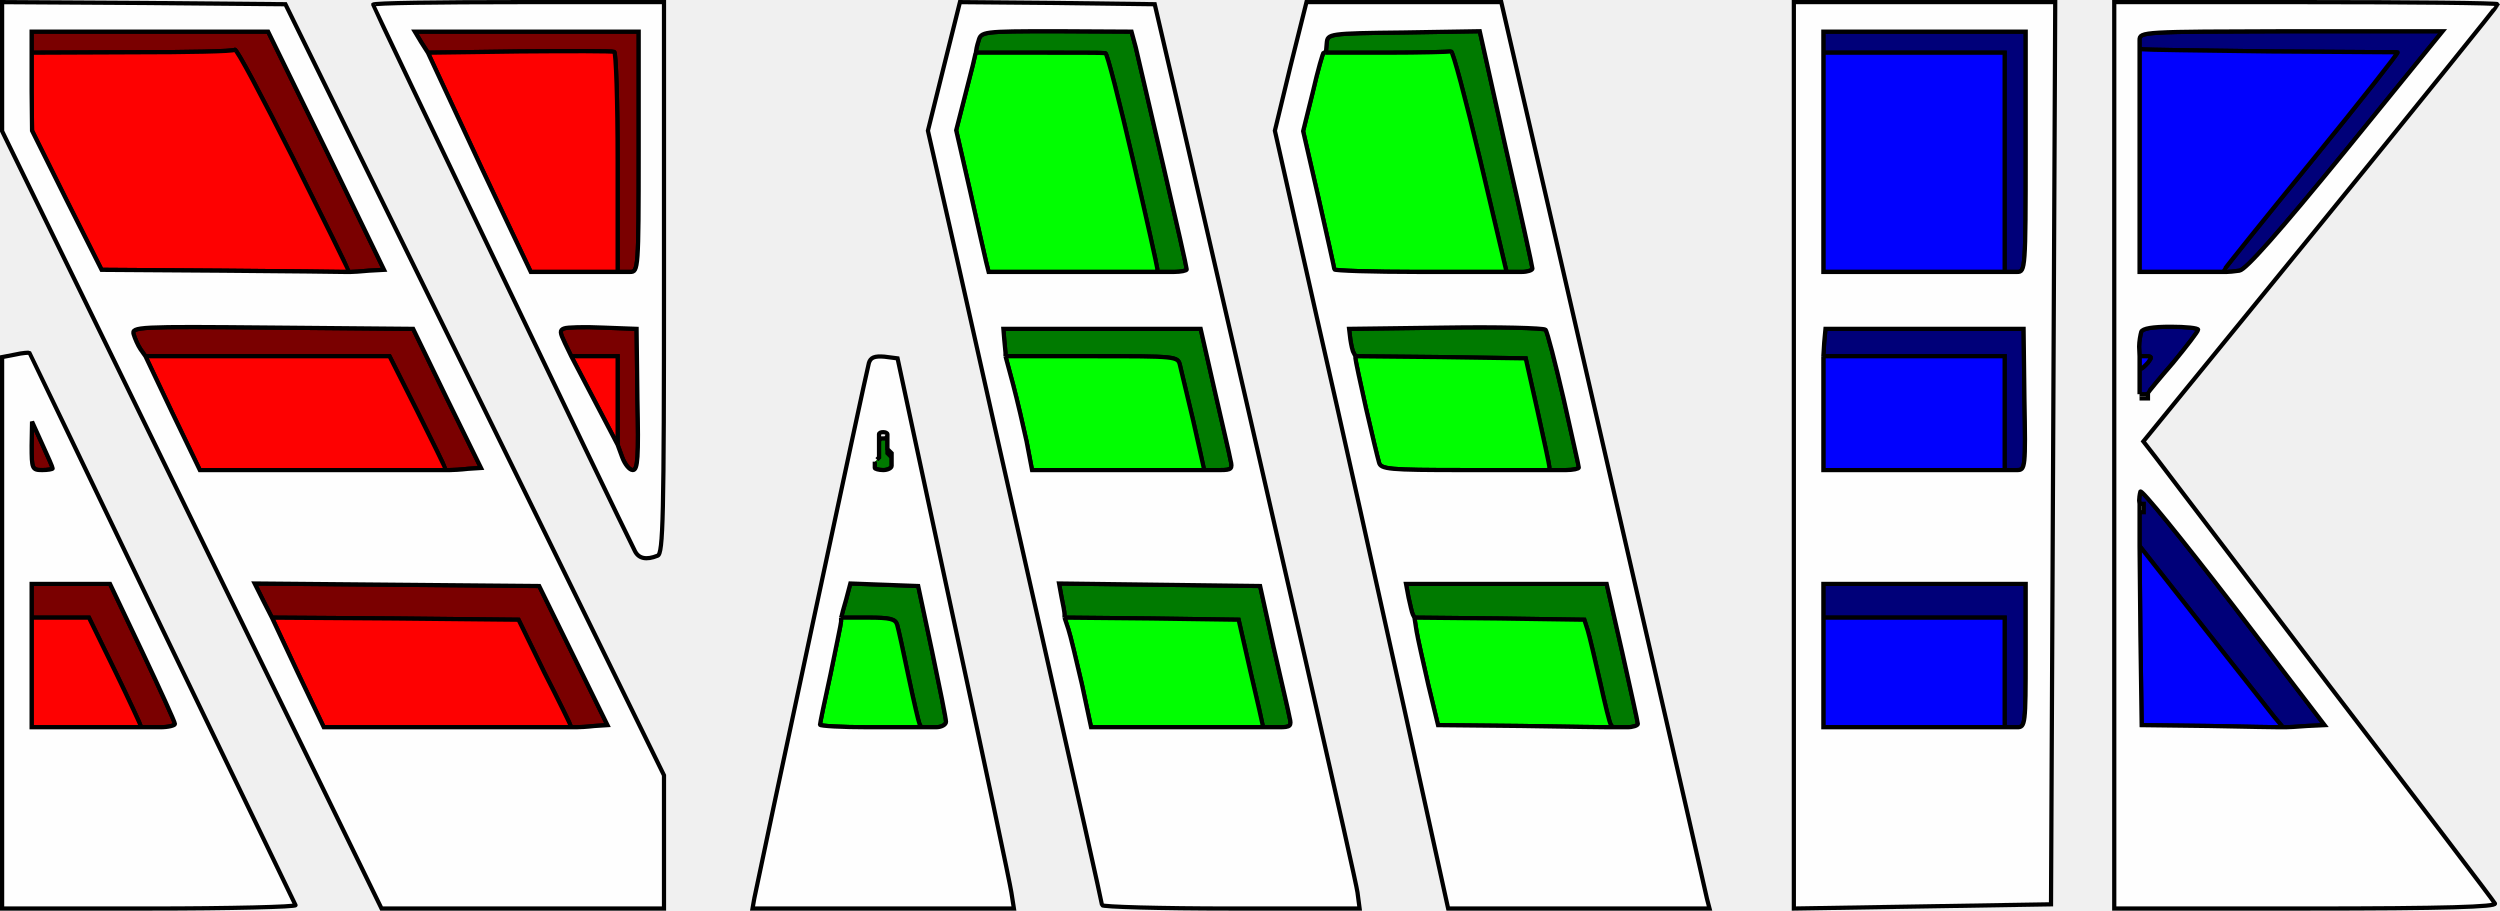
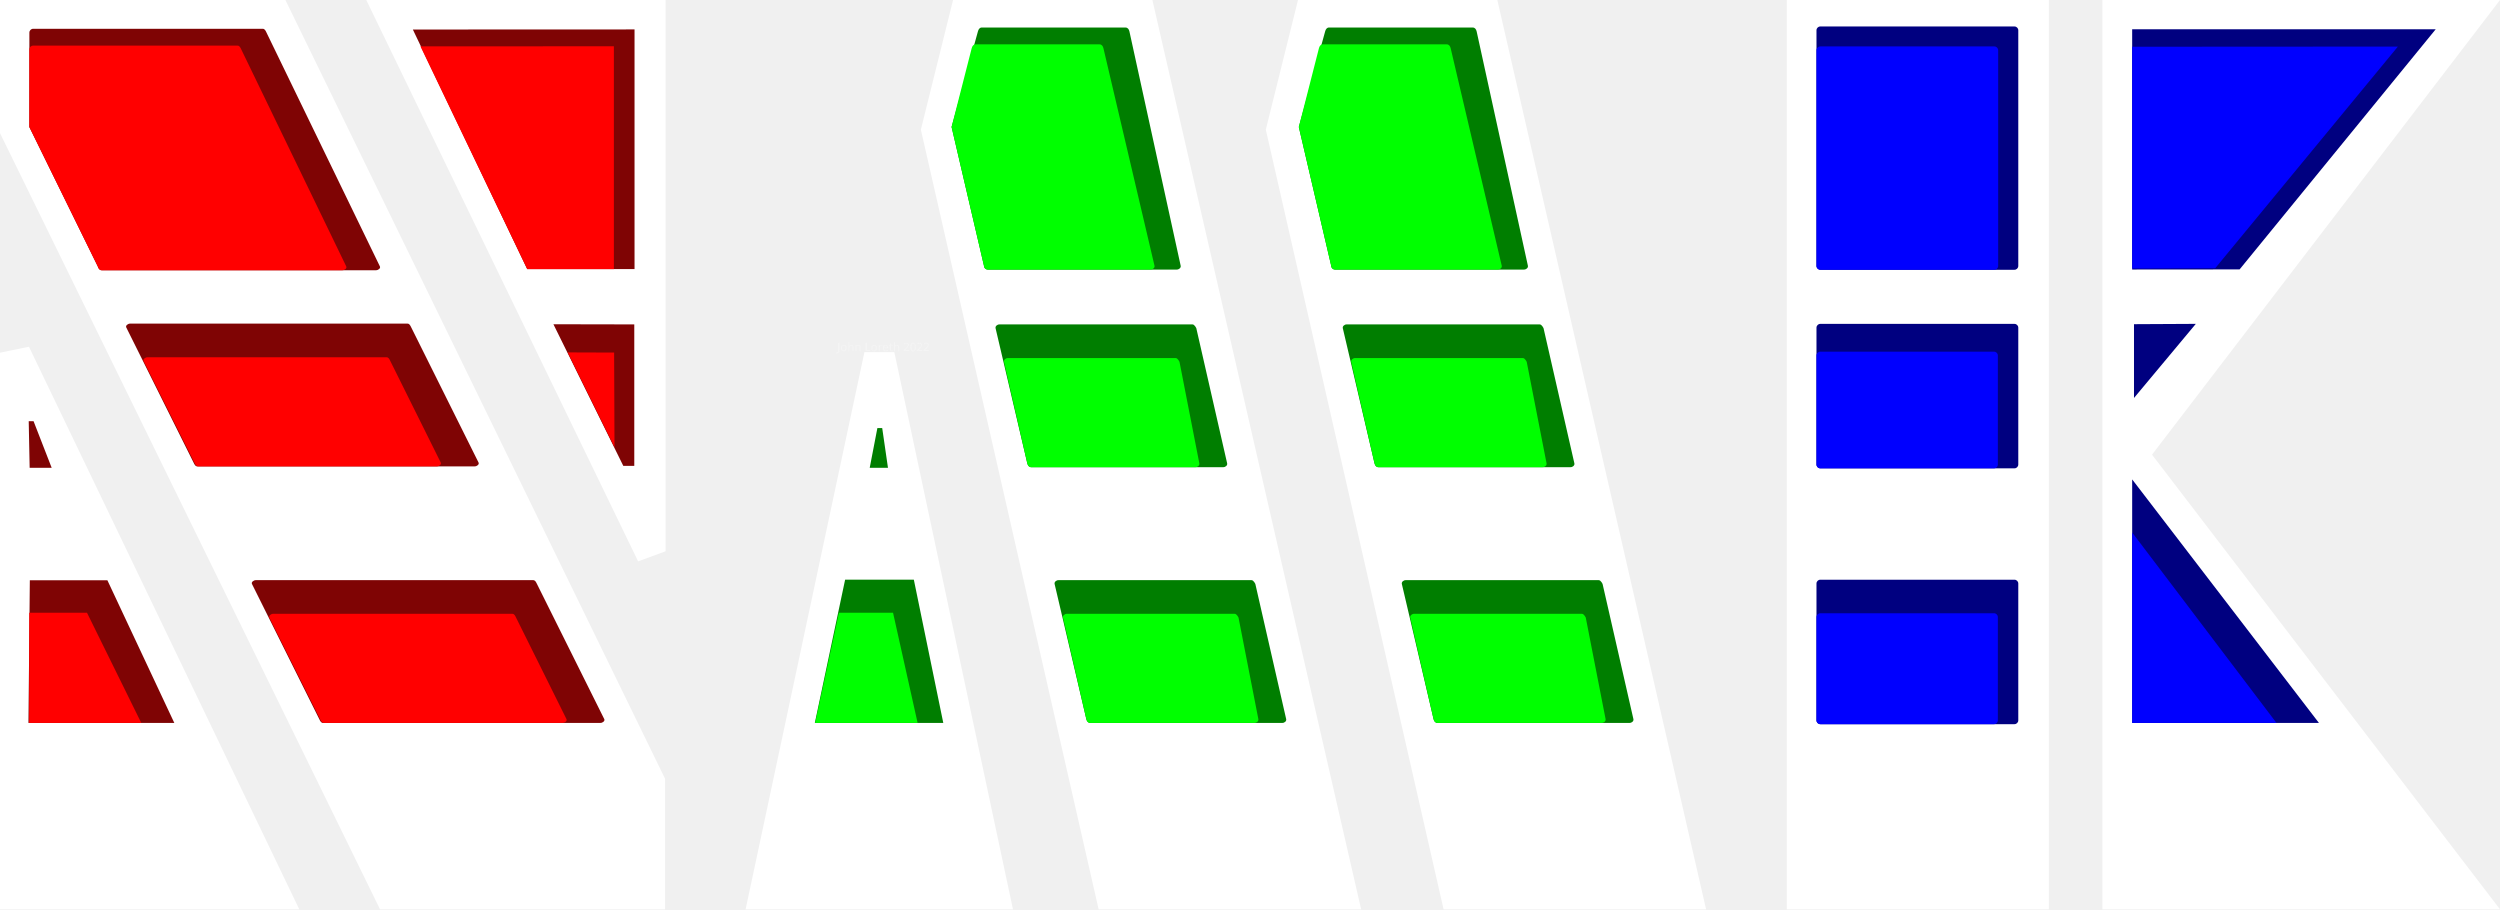
- <svg xmlns="http://www.w3.org/2000/svg" version="1.0" width="593" height="216.012" viewBox="0 0 5930 2160.117" preserveAspectRatio="xMidYMid meet" id="svg105">
-   <defs id="defs109" />
-   <g id="layer101" fill="#000079" fill-rule="evenodd" style="stroke:#000000;stroke-width:10;stroke-miterlimit:4;stroke-dasharray:none;stroke-opacity:1" transform="translate(5,5.033914)">
-     <path d="m 4750,1720 v -5 c 0,-3 0,-62 0,-130 v -125 h -215 -215 v 0 -40 -40 h 240 240 v 170 c 0,163 -1,170 -20,170 -11,0 -23,0 -25,0 h -5" id="path2" style="stroke:#000000;stroke-width:10;stroke-miterlimit:4;stroke-dasharray:none;stroke-opacity:1" />
-     <path d="m 5410,1720 -10,-12 c -6,-7 -11,-13 -11,-13 0,0 -72,-92 -160,-203 l -159,-202 v 0 -5 c 0,-3 0,-21 0,-40 v -35 h 10 v -5 c 0,-3 0,-8 0,-10 v -5 h -10 l -1,-8 c 0,-4 1,-14 3,-21 1,-8 100,114 220,270 l 217,284 -42,2 c -24,2 -46,3 -50,3 h -7" id="path4" style="stroke:#000000;stroke-width:10;stroke-miterlimit:4;stroke-dasharray:none;stroke-opacity:1" />
-     <path d="m 4750,1110 v -5 c 0,-3 0,-64 0,-135 V 840 h -215 -215 v 0 l 2,-33 3,-32 h 235 235 l 2,167 c 3,162 2,168 -17,168 -11,0 -23,0 -25,0 h -5" id="path6" style="stroke:#000000;stroke-width:10;stroke-miterlimit:4;stroke-dasharray:none;stroke-opacity:1" />
-     <path d="m 5070,870 h 3 c 2,0 10,-7 17,-15 10,-13 9,-15 -4,-15 h -16 v 0 l -1,-23 c 0,-12 3,-28 5,-35 3,-8 27,-12 70,-12 36,0 65,3 65,7 0,4 -27,39 -59,78 -33,38 -60,71 -60,72 v 3 h -10 -10 v -10 c 0,-6 0,-13 0,-15 0,-3 0,-12 0,-20 v -15" id="path8" style="stroke:#000000;stroke-width:10;stroke-miterlimit:4;stroke-dasharray:none;stroke-opacity:1" />
-     <path d="m 4750,640 v -5 c 0,-3 0,-120 0,-260 V 120 h -215 -215 v 0 -25 -25 h 240 240 v 285 c 0,278 -1,285 -20,285 -11,0 -23,0 -25,0 h -5" id="path10" style="stroke:#000000;stroke-width:10;stroke-miterlimit:4;stroke-dasharray:none;stroke-opacity:1" />
-     <path d="m 5270,640 v -4 c 0,-2 94,-119 209,-260 115,-141 206,-257 203,-257 -4,0 -140,-1 -302,-2 -163,-2 -299,-4 -303,-5 l -7,-2 v 0 -20 c 0,-20 6,-20 359,-21 h 360 l -230,283 c -160,196 -237,283 -252,285 -13,2 -26,3 -30,3 h -7" id="path12" style="stroke:#000000;stroke-width:10;stroke-miterlimit:4;stroke-dasharray:none;stroke-opacity:1" />
-   </g>
-   <g id="layer102" fill="#007a00" fill-rule="evenodd" style="stroke:#000000;stroke-width:10;stroke-miterlimit:4;stroke-dasharray:none;stroke-opacity:1" transform="translate(5,5.033914)">
-     <path d="m 2180,1720 -4,-8 c -2,-4 -14,-55 -26,-112 -12,-58 -24,-113 -27,-123 -4,-14 -17,-17 -69,-17 h -64 v 0 l 1,-3 c 0,-1 5,-20 11,-40 l 10,-38 80,3 81,3 33,155 c 18,85 33,160 33,167 0,7 -11,13 -24,13 -14,0 -28,0 -30,0 h -5" id="path15" style="stroke:#000000;stroke-width:10;stroke-miterlimit:4;stroke-dasharray:none;stroke-opacity:1" />
-     <path d="m 2990,1720 v -5 c 0,-2 -13,-59 -29,-127 l -28,-123 -207,-3 -206,-2 v 0 -8 c 0,-4 -3,-22 -7,-40 l -6,-33 238,3 239,3 32,145 c 18,79 36,155 38,167 5,20 2,23 -24,23 -17,0 -33,0 -35,0 h -5" id="path17" style="stroke:#000000;stroke-width:10;stroke-miterlimit:4;stroke-dasharray:none;stroke-opacity:1" />
-     <path d="m 3820,1720 -4,-6 c -3,-3 -14,-49 -26,-103 -12,-53 -25,-108 -29,-121 l -8,-25 -202,-3 -201,-2 v 0 l -4,-8 c -2,-4 -6,-22 -10,-40 l -6,-32 h 238 238 l 37,162 c 20,90 37,166 37,170 0,4 -12,8 -25,8 -14,0 -28,0 -30,0 h -5" id="path19" style="stroke:#000000;stroke-width:10;stroke-miterlimit:4;stroke-dasharray:none;stroke-opacity:1" />
-     <path d="m 2075,1085 5,-5 v -20 -20 l 5,-5 h 10 l 5,-5 v 15 15 10 l 5,5 5,5 v 5 c 0,2 0,9 0,15 0,5 -9,10 -20,10 -11,0 -20,-3 -20,-5 0,-3 0,-8 0,-10 v -5" id="path21" style="stroke:#000000;stroke-width:10;stroke-miterlimit:4;stroke-dasharray:none;stroke-opacity:1" />
-     <path d="m 2850,1110 v -6 c 0,-2 -12,-53 -25,-112 -14,-59 -28,-118 -31,-130 -5,-22 -6,-22 -210,-22 h -204 v 0 -8 c 0,-4 -2,-19 -3,-32 l -2,-25 h 234 234 l 33,145 c 18,79 36,155 38,167 5,20 2,23 -24,23 -17,0 -33,0 -35,0 h -5" id="path23" style="stroke:#000000;stroke-width:10;stroke-miterlimit:4;stroke-dasharray:none;stroke-opacity:1" />
-     <path d="m 3670,1110 v -8 c 0,-4 -13,-64 -28,-132 l -28,-125 -202,-3 -202,-2 v 0 l -4,-8 c -3,-4 -6,-19 -8,-32 l -3,-25 229,-3 c 126,-2 233,1 237,5 4,4 23,78 43,164 19,86 36,159 36,163 0,3 -14,6 -30,6 -17,0 -33,0 -35,0 h -5" id="path25" style="stroke:#000000;stroke-width:10;stroke-miterlimit:4;stroke-dasharray:none;stroke-opacity:1" />
-     <path d="m 2740,640 v -8 c 0,-4 -26,-121 -58,-259 -32,-138 -61,-252 -65,-252 -4,-1 -75,-1 -157,-1 h -150 v 0 -3 c 0,-1 2,-13 6,-25 6,-22 8,-23 184,-23 l 179,1 10,37 c 5,21 34,146 65,279 31,133 56,244 56,248 0,3 -14,6 -30,6 -17,0 -33,0 -35,0 h -5" id="path27" style="stroke:#000000;stroke-width:10;stroke-miterlimit:4;stroke-dasharray:none;stroke-opacity:1" />
-     <path d="m 3570,640 -2,-3 c 0,-1 -28,-119 -62,-262 -34,-143 -65,-259 -69,-258 -4,1 -73,3 -152,3 h -145 v 0 l 2,-23 c 2,-22 4,-23 183,-25 l 180,-3 62,278 c 35,153 63,281 63,285 0,4 -12,8 -25,8 -14,0 -28,0 -30,0 h -5" id="path29" style="stroke:#000000;stroke-width:10;stroke-miterlimit:4;stroke-dasharray:none;stroke-opacity:1" />
-   </g>
-   <g id="layer103" fill="#7a0000" fill-rule="evenodd" style="stroke:#000000;stroke-width:10;stroke-miterlimit:4;stroke-dasharray:none;stroke-opacity:1" transform="translate(5,5.033914)">
-     <path d="m 330,1720 -1,-3 c 0,-1 -27,-60 -61,-130 L 206,1460 H 138 70 v 0 -40 -40 h 93 93 l 77,162 c 42,89 77,166 77,170 0,4 -16,8 -35,8 -20,0 -38,0 -40,0 h -5" id="path32" style="stroke:#000000;stroke-width:10;stroke-miterlimit:4;stroke-dasharray:none;stroke-opacity:1" />
-     <path d="m 1350,1720 -1,-3 c 0,-1 -28,-59 -63,-127 l -61,-125 -293,-3 -292,-2 v 0 l -21,-41 -20,-40 337,3 338,3 81,165 81,165 -31,2 c -17,2 -36,3 -43,3 h -12" id="path34" style="stroke:#000000;stroke-width:10;stroke-miterlimit:4;stroke-dasharray:none;stroke-opacity:1" />
-     <path d="m 70,1052 1,-57 24,53 c 14,30 25,56 25,58 0,2 -12,4 -25,4 -24,0 -25,-3 -25,-58" id="path36" style="stroke:#000000;stroke-width:10;stroke-miterlimit:4;stroke-dasharray:none;stroke-opacity:1" />
-     <path d="m 1050,1110 v -6 c 0,-2 -30,-63 -66,-135 L 919,840 H 629 340 v 0 l -12,-17 c -6,-9 -13,-25 -16,-35 -5,-18 7,-19 329,-16 l 334,3 80,165 81,165 -31,2 c -17,2 -36,3 -43,3 h -12" id="path38" style="stroke:#000000;stroke-width:10;stroke-miterlimit:4;stroke-dasharray:none;stroke-opacity:1" />
-     <path d="m 1460,1050 v -5 c 0,-3 0,-50 0,-105 V 840 h -55 -55 v 0 l -15,-31 c -12,-25 -13,-31 -2,-35 7,-3 49,-4 92,-2 l 80,3 2,167 c 3,138 1,168 -11,168 -8,0 -19,-14 -25,-30 l -11,-30" id="path40" style="stroke:#000000;stroke-width:10;stroke-miterlimit:4;stroke-dasharray:none;stroke-opacity:1" />
-     <path d="m 820,640 v -6 C 820,632 761,512 689,368 617,225 556,110 552,113 c -3,4 -113,6 -244,6 l -238,1 v 0 -25 -25 h 280 281 l 138,282 137,283 -36,2 c -19,2 -39,3 -43,3 h -7" id="path42" style="stroke:#000000;stroke-width:10;stroke-miterlimit:4;stroke-dasharray:none;stroke-opacity:1" />
-     <path d="m 1460,640 v -5 c 0,-3 0,-120 0,-260 0,-140 -4,-256 -8,-257 -4,-2 -105,-2 -225,-1 l -217,3 v 0 L 994,95 979,70 h 265 266 v 285 c 0,278 -1,285 -20,285 -11,0 -23,0 -25,0 h -5" id="path44" style="stroke:#000000;stroke-width:10;stroke-miterlimit:4;stroke-dasharray:none;stroke-opacity:1" />
-   </g>
-   <g id="layer104" fill="#01fe01" fill-rule="evenodd" style="stroke:#000000;stroke-width:10;stroke-miterlimit:4;stroke-dasharray:none;stroke-opacity:1" transform="translate(5,5.033914)">
-     <path d="m 1990,1460 h 64 c 52,0 65,3 69,17 3,10 15,65 27,123 12,57 24,108 26,112 l 4,8 v 0 h -5 c -3,0 -57,0 -120,0 -64,0 -115,-3 -115,-6 0,-3 11,-57 25,-120 13,-64 25,-120 25,-125 v -9" id="path47" style="stroke:#000000;stroke-width:10;stroke-miterlimit:4;stroke-dasharray:none;stroke-opacity:1" />
-     <path d="m 2520,1460 206,2 207,3 28,123 c 16,68 29,125 29,127 v 5 0 h -5 c -3,0 -95,0 -204,0 h -198 l -22,-103 c -13,-56 -27,-115 -32,-130 l -9,-27" id="path49" style="stroke:#000000;stroke-width:10;stroke-miterlimit:4;stroke-dasharray:none;stroke-opacity:1" />
-     <path d="m 3350,1460 201,2 202,3 8,25 c 4,13 17,68 29,121 12,54 23,100 26,103 l 4,6 v 0 h -8 c -4,0 -97,-1 -207,-3 l -199,-2 -23,-95 c -12,-53 -25,-110 -28,-128 l -5,-32" id="path51" style="stroke:#000000;stroke-width:10;stroke-miterlimit:4;stroke-dasharray:none;stroke-opacity:1" />
-     <path d="m 2380,840 h 204 c 204,0 205,0 210,22 3,12 17,71 31,130 13,59 25,110 25,112 v 6 0 h -5 c -3,0 -95,0 -204,0 h -198 l -13,-68 c -8,-37 -22,-97 -32,-135 l -18,-67" id="path53" style="stroke:#000000;stroke-width:10;stroke-miterlimit:4;stroke-dasharray:none;stroke-opacity:1" />
-     <path d="m 3210,840 202,2 202,3 28,125 c 15,68 28,128 28,132 v 8 0 h -5 c -3,0 -93,0 -200,0 -176,0 -195,-2 -199,-18 -3,-10 -17,-68 -31,-129 -14,-62 -25,-115 -25,-118 v -5" id="path55" style="stroke:#000000;stroke-width:10;stroke-miterlimit:4;stroke-dasharray:none;stroke-opacity:1" />
-     <path d="m 2310,120 h 150 c 82,0 153,0 157,1 4,0 33,114 65,252 32,138 58,255 58,259 v 8 0 h -5 c -3,0 -93,0 -200,0 h -195 l -6,-24 c -3,-12 -20,-88 -38,-168 l -33,-144 23,-90 c 13,-49 23,-91 23,-92 l 1,-2" id="path57" style="stroke:#000000;stroke-width:10;stroke-miterlimit:4;stroke-dasharray:none;stroke-opacity:1" />
-     <path d="m 3140,120 h 145 c 79,0 148,-2 152,-3 4,-1 35,115 69,258 34,143 62,261 62,262 l 2,3 v 0 h -5 c -3,0 -95,0 -205,0 -110,0 -200,-3 -200,-6 0,-3 -17,-78 -37,-167 l -37,-161 23,-93 c 12,-52 24,-94 26,-94 l 5,1" id="path59" style="stroke:#000000;stroke-width:10;stroke-miterlimit:4;stroke-dasharray:none;stroke-opacity:1" />
-   </g>
-   <g id="layer105" fill="#fe0101" fill-rule="evenodd" style="stroke:#000000;stroke-width:10;stroke-miterlimit:4;stroke-dasharray:none;stroke-opacity:1" transform="translate(5,5.033914)">
-     <path d="m 70,1460 h 68 68 l 62,127 c 34,70 61,129 61,130 l 1,3 v 0 h -5 c -3,0 -62,0 -130,0 H 70 v -130 -130" id="path62" style="stroke:#000000;stroke-width:10;stroke-miterlimit:4;stroke-dasharray:none;stroke-opacity:1" />
-     <path d="m 640,1460 292,2 293,3 61,125 c 35,68 63,126 63,127 l 1,3 v 0 h -10 c -6,0 -138,0 -294,0 H 763 l -62,-130 -61,-130" id="path64" style="stroke:#000000;stroke-width:10;stroke-miterlimit:4;stroke-dasharray:none;stroke-opacity:1" />
-     <path d="m 340,840 h 289 290 l 65,129 c 36,72 66,133 66,135 v 6 0 h -10 c -6,0 -137,0 -291,0 H 469 L 404,975 340,840" id="path66" style="stroke:#000000;stroke-width:10;stroke-miterlimit:4;stroke-dasharray:none;stroke-opacity:1" />
-     <path d="m 1350,840 h 55 55 v 100 c 0,55 0,102 0,105 v 5 0 l -55,-105 -55,-105" id="path68" style="stroke:#000000;stroke-width:10;stroke-miterlimit:4;stroke-dasharray:none;stroke-opacity:1" />
-     <path d="m 70,120 238,-1 c 131,0 241,-2 244,-6 4,-3 65,112 137,255 72,144 131,264 131,266 v 6 0 h -8 c -4,0 -135,-2 -292,-3 L 236,635 153,470 71,305 70,212 v -92" id="path70" style="stroke:#000000;stroke-width:10;stroke-miterlimit:4;stroke-dasharray:none;stroke-opacity:1" />
-     <path d="m 1010,120 217,-3 c 120,-1 221,-1 225,1 4,1 8,117 8,257 0,140 0,257 0,260 v 5 0 h -5 c -3,0 -49,0 -103,0 h -98 l -56,-118 c -31,-65 -86,-182 -122,-260 l -66,-142" id="path72" style="stroke:#000000;stroke-width:10;stroke-miterlimit:4;stroke-dasharray:none;stroke-opacity:1" />
-   </g>
-   <g id="layer106" fill="#0101fe" fill-rule="evenodd" style="stroke:#000000;stroke-width:10;stroke-miterlimit:4;stroke-dasharray:none;stroke-opacity:1" transform="translate(5,5.033914)">
-     <path d="m 4320,1460 h 215 215 v 125 c 0,68 0,127 0,130 v 5 0 h -5 c -3,0 -100,0 -215,0 h -210 v -130 -130" id="path75" style="stroke:#000000;stroke-width:10;stroke-miterlimit:4;stroke-dasharray:none;stroke-opacity:1" />
-     <path d="m 5070,1290 159,202 c 88,111 160,203 160,203 0,0 5,6 11,13 l 10,12 v 0 h -8 c -4,0 -79,-1 -167,-3 l -160,-2 -3,-213 -2,-212" id="path77" style="stroke:#000000;stroke-width:10;stroke-miterlimit:4;stroke-dasharray:none;stroke-opacity:1" />
-     <path d="m 4320,840 h 215 215 v 130 c 0,71 0,132 0,135 v 5 0 h -5 c -3,0 -100,0 -215,0 H 4320 V 975 840" id="path79" style="stroke:#000000;stroke-width:10;stroke-miterlimit:4;stroke-dasharray:none;stroke-opacity:1" />
-     <path d="m 5070,870 v -15 -15 0 h 16 c 13,0 14,2 4,15 -7,8 -15,15 -17,15 h -3" id="path81" style="stroke:#000000;stroke-width:10;stroke-miterlimit:4;stroke-dasharray:none;stroke-opacity:1" />
-     <path d="m 4320,120 h 215 215 v 255 c 0,140 0,257 0,260 v 5 0 h -5 c -3,0 -100,0 -215,0 H 4320 V 380 120" id="path83" style="stroke:#000000;stroke-width:10;stroke-miterlimit:4;stroke-dasharray:none;stroke-opacity:1" />
-     <path d="m 5070,110 7,2 c 4,1 140,3 303,5 162,1 298,2 302,2 3,0 -88,116 -203,257 -115,141 -209,258 -209,260 v 4 0 h -5 c -3,0 -48,0 -100,0 h -95 V 375 110" id="path85" style="stroke:#000000;stroke-width:10;stroke-miterlimit:4;stroke-dasharray:none;stroke-opacity:1" />
-   </g>
-   <g id="layer107" fill="#fefefe" fill-rule="evenodd" style="stroke:#000000;stroke-width:10;stroke-miterlimit:4;stroke-dasharray:none;stroke-opacity:1" transform="translate(5,5.033914)">
-     <path d="M 0,1496 V 842 l 31,-6 c 17,-4 33,-5 34,-4 1,1 142,295 314,653 172,357 315,653 317,657 2,4 -154,8 -346,8 H 0 v -654 m 70,-36 v -40 -40 h 93 93 l 77,162 c 42,89 77,166 77,170 0,4 -16,8 -35,8 -20,0 -38,0 -40,0 h -5 v 0 h -5 c -3,0 -62,0 -130,0 H 70 v -130 -130 m 0,-408 1,-57 24,53 c 14,30 25,56 25,58 0,2 -12,4 -25,4 -24,0 -25,-3 -25,-58" id="path88" style="stroke:#000000;stroke-width:10;stroke-miterlimit:4;stroke-dasharray:none;stroke-opacity:1" />
-     <path d="M 450,1228 0,306 V 153 0 l 336,2 336,3 449,914 449,915 v 158 158 H 1235 900 L 450,1228 m 190,232 -21,-41 -20,-40 337,3 338,3 81,165 81,165 -31,2 c -17,2 -36,3 -43,3 h -12 v 0 h -10 c -6,0 -138,0 -294,0 H 763 L 701,1590 640,1460 M 340,840 328,823 c -6,-9 -13,-25 -16,-35 -5,-18 7,-19 329,-16 l 334,3 80,165 81,165 -31,2 c -17,2 -36,3 -43,3 h -12 v 0 h -10 c -6,0 -137,0 -291,0 H 469 L 404,975 340,840 M 70,120 V 95 70 h 280 281 l 138,282 137,283 -36,2 c -19,2 -39,3 -43,3 h -7 v 0 h -8 c -4,0 -135,-2 -292,-3 L 236,635 153,470 71,305 70,212 v -92" id="path90" style="stroke:#000000;stroke-width:10;stroke-miterlimit:4;stroke-dasharray:none;stroke-opacity:1" />
-     <path d="m 1784,2127 c 11,-56 267,-1255 272,-1271 4,-13 13,-17 37,-15 l 31,4 132,615 c 73,338 135,631 138,652 l 6,38 h -310 -310 l 4,-23 m 206,-667 1,-3 c 0,-1 5,-20 11,-40 l 10,-38 80,3 81,3 33,155 c 18,85 33,160 33,167 0,7 -11,13 -24,13 -14,0 -28,0 -30,0 h -5 v 0 h -5 c -3,0 -57,0 -120,0 -64,0 -115,-3 -115,-6 0,-3 11,-57 25,-120 13,-64 25,-120 25,-125 v -9 m 85,-375 5,-5 v -20 -20 0 -5 c 0,-3 0,-8 0,-10 0,-3 4,-5 10,-5 5,0 10,2 10,5 v 5 0 15 15 l 5,5 5,5 v 10 5 c 0,2 0,9 0,15 0,5 -9,10 -20,10 -11,0 -20,-3 -20,-5 0,-3 0,-8 0,-10 v -5" id="path92" style="stroke:#000000;stroke-width:10;stroke-miterlimit:4;stroke-dasharray:none;stroke-opacity:1" />
-     <path d="m 2609,2142 c 0,-4 -63,-286 -140,-627 -77,-341 -170,-753 -206,-915 l -67,-295 38,-153 38,-152 231,2 231,3 57,245 c 242,1050 420,1831 424,1862 l 5,38 h -305 c -168,0 -306,-4 -306,-8 m -89,-682 v -8 c 0,-4 -3,-22 -7,-40 l -6,-33 238,3 239,3 32,145 c 18,79 36,155 38,167 5,20 2,23 -24,23 -17,0 -33,0 -35,0 h -5 v 0 h -5 c -3,0 -95,0 -204,0 h -198 l -22,-103 c -13,-56 -27,-115 -32,-130 l -9,-27 M 2380,840 v -8 c 0,-4 -2,-19 -3,-32 l -2,-25 h 234 234 l 33,145 c 18,79 36,155 38,167 5,20 2,23 -24,23 -17,0 -33,0 -35,0 h -5 v 0 h -5 c -3,0 -95,0 -204,0 h -198 l -13,-68 c -8,-37 -22,-97 -32,-135 l -18,-67 m -70,-720 v -3 c 0,-1 2,-13 6,-25 6,-22 8,-23 184,-23 l 179,1 10,37 c 5,21 34,146 65,279 31,133 56,244 56,248 0,3 -14,6 -30,6 -17,0 -33,0 -35,0 h -5 v 0 h -5 c -3,0 -93,0 -200,0 h -195 l -6,-24 c -3,-12 -20,-88 -38,-168 l -33,-144 23,-90 c 13,-49 23,-91 23,-92 l 1,-2" id="path94" style="stroke:#000000;stroke-width:10;stroke-miterlimit:4;stroke-dasharray:none;stroke-opacity:1" />
-     <path d="M 3325,1672 C 3267,1409 3175,994 3119,750 L 3019,305 3056,152 3094,0 h 231 231 l 118,512 c 132,575 363,1581 370,1615 l 6,23 h -310 -310 l -105,-478 m 25,-212 -4,-8 c -2,-4 -6,-22 -10,-40 l -6,-32 h 238 238 l 37,162 c 20,90 37,166 37,170 0,4 -12,8 -25,8 -14,0 -28,0 -30,0 h -5 v 0 h -8 c -4,0 -97,-1 -207,-3 l -199,-2 -23,-95 c -12,-53 -25,-110 -28,-128 l -5,-32 m -140,-620 -4,-8 c -3,-4 -6,-19 -8,-32 l -3,-25 229,-3 c 126,-2 233,1 237,5 4,4 23,78 43,164 19,86 36,159 36,163 0,3 -14,6 -30,6 -17,0 -33,0 -35,0 h -5 v 0 h -5 c -3,0 -93,0 -200,0 -176,0 -195,-2 -199,-18 -3,-10 -17,-68 -31,-129 -14,-62 -25,-115 -25,-118 v -5 m -70,-720 2,-23 c 2,-22 4,-23 183,-25 l 180,-3 62,278 c 35,153 63,281 63,285 0,4 -12,8 -25,8 -14,0 -28,0 -30,0 h -5 v 0 h -5 c -3,0 -95,0 -205,0 -110,0 -200,-3 -200,-6 0,-3 -17,-78 -37,-167 l -37,-161 23,-93 c 12,-52 24,-94 26,-94 l 5,1" id="path96" style="stroke:#000000;stroke-width:10;stroke-miterlimit:4;stroke-dasharray:none;stroke-opacity:1" />
-     <path d="M 4250,1075 V 0 h 310 310 l -5,1070 -5,1070 -305,5 -305,5 V 1075 m 70,385 v -40 -40 h 240 240 v 170 c 0,163 -1,170 -20,170 -11,0 -23,0 -25,0 h -5 v 0 h -5 c -3,0 -100,0 -215,0 h -210 v -130 -130 m 0,-620 2,-33 3,-32 h 235 235 l 2,167 c 3,162 2,168 -17,168 -11,0 -23,0 -25,0 h -5 v 0 h -5 c -3,0 -100,0 -215,0 H 4320 V 975 840 m 0,-720 V 95 70 h 240 240 v 285 c 0,278 -1,285 -20,285 -11,0 -23,0 -25,0 h -5 v 0 h -5 c -3,0 -100,0 -215,0 H 4320 V 380 120" id="path98" style="stroke:#000000;stroke-width:10;stroke-miterlimit:4;stroke-dasharray:none;stroke-opacity:1" />
-     <path d="M 5010,1075 V 0 h 455 c 250,0 455,2 455,5 0,3 -190,238 -421,522 l -420,515 28,36 c 15,20 201,264 413,543 213,278 390,511 393,517 5,8 -118,12 -448,12 H 5010 V 1075 m 60,215 v -5 c 0,-3 0,-21 0,-40 v -35 -10 -10 l -1,-8 c 0,-4 1,-14 3,-21 1,-8 100,114 220,270 l 217,284 -42,2 c -24,2 -46,3 -50,3 h -7 v 0 h -8 c -4,0 -79,-1 -167,-3 l -160,-2 -3,-213 -2,-212 m 0,-360 v -10 c 0,-6 0,-13 0,-15 0,-3 0,-12 0,-20 v -15 0 -15 -15 0 l -1,-23 c 0,-12 3,-28 5,-35 3,-8 27,-12 70,-12 36,0 65,3 65,7 0,4 -27,39 -59,78 -33,38 -60,71 -60,72 v 3 10 h -5 c -3,0 -8,0 -10,0 h -5 m 0,-830 V 90 c 0,-20 6,-20 359,-21 h 360 l -230,283 c -160,196 -237,283 -252,285 -13,2 -26,3 -30,3 h -7 v 0 h -5 c -3,0 -48,0 -100,0 h -95 V 375 110" id="path100" style="stroke:#000000;stroke-width:10;stroke-miterlimit:4;stroke-dasharray:none;stroke-opacity:1" />
-     <path d="M 1501,1302 C 1452,1205 880,10 880,6 880,2 1035,0 1225,0 h 345 v 653 c 0,572 -2,655 -15,660 -27,11 -45,7 -54,-11 m -41,-252 -55,-105 -55,-105 v 0 l -15,-31 c -12,-25 -13,-31 -2,-35 7,-3 49,-4 92,-2 l 80,3 2,167 c 3,138 1,168 -11,168 -8,0 -19,-14 -25,-30 l -11,-30 M 1010,120 994,95 979,70 h 265 266 v 285 c 0,278 -1,285 -20,285 -11,0 -23,0 -25,0 h -5 v 0 h -5 c -3,0 -49,0 -103,0 h -98 l -56,-118 c -31,-65 -86,-182 -122,-260 l -66,-142" id="path102" style="stroke:#000000;stroke-width:10;stroke-miterlimit:4;stroke-dasharray:none;stroke-opacity:1" />
+ <svg xmlns="http://www.w3.org/2000/svg" height="41.506mm" viewBox="0 0 157.241 57.193" width="114.113mm">
+   <g transform="translate(-33.05809 -45.00707)">
+     <text fill="#ef00eb" font-family="TrasksHand" font-size=".729" stroke="#0105ff" stroke-width=".911" x="85.712" y="67.096">
+       <tspan fill="#fafafa" fill-opacity=".4" font-size=".729" stroke="none" stroke-width=".911" x="85.712" y="67.096">John Loreth 2022</tspan>
+     </text>
+     <g stroke-linejoin="round">
+       <g>
+         <path d="m145.442 45.007h16.481v57.193h-16.481z" fill="#fff" stroke-width=".794" />
+         <path d="m719.242 170.105-.74.002h-93.771v92.674 30.811 92.676h93.771l.74.002-82.721-108.082z" fill="#fff" stroke-width="3" transform="scale(.2645833)" />
+         <rect fill="#000080" height="15.303" rx=".241" stroke-width=".794" width="12.693" x="147.308" y="46.672" />
+         <rect fill="#00f" height="14.048" rx=".241" stroke-width=".794" width="11.428" x="147.308" y="47.927" />
+         <g stroke-width=".794">
+           <rect fill="#000080" height="9.086" rx=".241" width="12.693" x="147.308" y="65.378" />
+           <rect fill="#00f" height="7.339" rx=".241" ry=".241" width="11.408" x="147.308" y="67.125" />
+           <rect fill="#000080" height="9.086" rx=".241" width="12.693" x="147.308" y="81.469" />
+           <rect fill="#00f" height="6.977" rx=".241" width="11.408" x="147.308" y="83.578" />
+         </g>
+         <path d="m657.541 337.941-45.518 26.027v-57.274z" fill="#000080" stroke-width="3.022" transform="matrix(.2580503 .1529113 0 .2674216 9.23138 -100.4418)" />
+         <path d="m647.196 343.856-35.173 20.112v-44.791z" fill="#00f" stroke-width="3.022" transform="matrix(.2580503 .1529113 0 .2674216 9.23138 -100.4418)" />
+         <path d="m186.257 46.846-19.093.001v15.111l6.757-.006z" fill="#000080" stroke-width=".794" />
+         <path d="m183.876 47.937-16.712.01v13.952l5.221-.018z" fill="#00f" stroke-width=".794" />
+         <path d="m167.279 65.397v4.641l3.888-4.661z" fill="#000080" stroke-width=".794" />
+       </g>
+       <g stroke-width=".794">
+         <g fill="#fff">
+           <path d="m79.954 102.2h16.816l-7.462-35.044h-1.881z" />
+           <path d="m118.669 102.2-13.13-57.193h-12.537l-2.025 8.154 11.181 49.039h16.541" />
+           <path d="m140.365 102.2-13.13-57.193h-12.537l-2.025 8.154 11.181 49.039h16.541" />
+         </g>
+         <path d="m84.308 90.476h8.079l-1.852-9.01h-4.322z" fill="#007e00" />
+         <path d="m84.327 90.476 6.445-0-1.545-6.93h-3.405z" fill="#0f0" />
+         <path d="m87.76 74.43h1.148l-.362-2.499h-.304z" fill="#007e00" />
+         <path d="m99.63 81.497h12.144c.133 0 .241.241.241.241l1.939 8.498c.03.13-.107.241-.241.241h-12.089c-.133 0-.21-.111-.241-.241l-1.994-8.498c-.03-.13.107-.241.241-.241z" fill="#007e00" />
+         <path d="m100.159 83.613h10.557c.133 0 .241.241.241.241l1.247 6.381c.026.131-.107.241-.241.241h-10.339c-.133 0-.211-.111-.241-.241l-1.465-6.381c-.03-.13.107-.241.241-.241z" fill="#0f0" />
+         <path d="m95.917 65.411h12.144c.133 0 .241.241.241.241l1.939 8.498c.03.13-.107.241-.241.241h-12.089c-.133 0-.21-.111-.241-.241l-1.994-8.498c-.03-.13.107-.241.241-.241z" fill="#007e00" />
+         <path d="m96.447 67.528h10.557c.133 0 .241.241.241.241l1.247 6.381c.026.131-.107.241-.241.241h-10.339c-.133 0-.211-.111-.241-.241l-1.465-6.381c-.03-.13.107-.241.241-.241z" fill="#0f0" />
+         <path d="m94.808 46.739h9.045c.133 0 .212.111.241.241l3.224 14.741c.029.13-.107.241-.241.241h-11.891c-.133 0-.241-.107-.241-.241l-2.036-8.727 1.658-6.015c.035-.129.107-.241.241-.241z" fill="#007e00" />
+         <path d="m94.417 47.797h7.801c.133 0 .21.111.241.241l3.213 13.683c.03.13-.107.241-.241.241h-10.246c-.133 0-.241-.107-.241-.241l-2.036-8.727 1.267-4.956c.033-.129.107-.241.241-.241z" fill="#0f0" />
+         <path d="m121.47 81.497h12.144c.133 0 .241.241.241.241l1.939 8.498c.03.13-.107.241-.241.241h-12.089c-.133 0-.21-.111-.241-.241l-1.994-8.498c-.03-.13.107-.241.241-.241z" fill="#007e00" />
+         <path d="m121.999 83.613h10.557c.133 0 .241.241.241.241l1.247 6.381c.026.131-.107.241-.241.241h-10.339c-.133 0-.211-.111-.241-.241l-1.465-6.381c-.03-.13.107-.241.241-.241z" fill="#0f0" />
+         <path d="m117.757 65.411h12.144c.133 0 .241.241.241.241l1.939 8.498c.03.13-.107.241-.241.241h-12.089c-.133 0-.21-.111-.241-.241l-1.994-8.498c-.03-.13.107-.241.241-.241z" fill="#007e00" />
+         <path d="m118.286 67.528h10.557c.133 0 .241.241.241.241l1.247 6.381c.026.131-.107.241-.241.241h-10.339c-.133 0-.211-.111-.241-.241l-1.465-6.381c-.03-.13.107-.241.241-.241z" fill="#0f0" />
+         <path d="m116.647 46.739h9.045c.133 0 .212.111.241.241l3.224 14.741c.029.13-.107.241-.241.241h-11.891c-.133 0-.241-.107-.241-.241l-2.036-8.727 1.658-6.015c.035-.129.107-.241.241-.241z" fill="#007e00" />
+         <path d="m116.257 47.797h7.801c.133 0 .21.111.241.241l3.213 13.683c.03.13-.107.241-.241.241h-10.246c-.133 0-.241-.107-.241-.241l-2.036-8.727 1.267-4.956c.033-.129.107-.241.241-.241z" fill="#0f0" />
+       </g>
+       <path d="m33.074 102.2h18.807l-17.001-35.383-1.823.374v35.009" fill="#fff" stroke-width=".794" />
+       <path d="m33.058 45.007v8.374l23.901 48.818h17.931v-8.208l-23.882-48.985z" fill="#fff" stroke-width=".794" />
+       <path d="m74.922 45.007v34.673l-1.729.634-17.098-35.308z" fill="#fff" stroke-width=".794" />
+       <path d="m34.847 90.476h9.174l-4.209-8.972h-4.878z" fill="#7f0404" stroke-width=".794" />
+       <path d="m34.889 90.476h7.054l-3.414-6.93h-3.631z" fill="#f00" stroke-width=".794" />
+       <path d="m34.923 74.43h1.385l-1.14-2.933h-.304z" fill="#7f0404" stroke-width=".794" />
+       <path d="m49.147 81.497h17.443c.133 0 .181.121.241.241l4.233 8.498c.059.119-.107.241-.241.241h-17.443c-.133 0-.181-.121-.241-.241l-4.233-8.498c-.059-.119.107-.241.241-.241z" fill="#7f0404" stroke-width=".794" />
+       <path d="m50.24 83.613h15.036c.133 0 .182.121.241.241l3.17 6.381c.059.12-.107.241-.241.241h-15.016c-.133 0-.181-.122-.241-.241l-3.19-6.381c-.06-.119.107-.241.241-.241z" fill="#f00" stroke-width=".794" />
+       <path d="m41.24 65.361h17.443c.133 0 .181.121.241.241l4.233 8.498c.059.119-.107.241-.241.241h-17.443c-.133 0-.181-.121-.241-.241l-4.233-8.498c-.059-.119.107-.241.241-.241z" fill="#7f0404" stroke-width=".794" />
+       <path d="m42.332 67.478h15.036c.133 0 .182.121.241.241l3.17 6.381c.059.12-.107.241-.241.241h-15.016c-.133 0-.181-.122-.241-.241l-3.19-6.381c-.06-.119.107-.241.241-.241z" fill="#f00" stroke-width=".794" />
+       <path d="m35.147 46.817h14.432c.133 0 .183.121.241.241l7.132 14.705c.058.12-.107.241-.241.241h-17.262c-.133 0-.203-.113-.241-.241l-4.304-8.767.002-5.938c0-.133.107-.241.241-.241z" fill="#7f0404" stroke-width=".794" />
+       <path d="m35.147 47.875h12.845c.133 0 .183.121.241.241l6.602 13.647c.058.12-.107.241-.241.241h-15.146c-.133 0-.203-.113-.241-.241l-4.304-8.767.002-4.879c0-.133.107-.241.241-.241z" fill="#f00" stroke-width=".794" />
+       <path d="m72.968 46.858v15.074h-6.75l-7.193-15.068z" fill="#7f0404" stroke-width=".794" />
+       <path d="m71.669 47.917v14.016h-5.45l-6.717-14.01z" fill="#f00" stroke-width=".794" />
+       <path d="m72.952 65.411v8.899h-.69l-4.396-8.909z" fill="#7f0404" stroke-width=".794" />
+       <path d="m71.684 67.182.024 5.956-2.946-5.966z" fill="#f00" stroke-width=".794" />
+     </g>
  </g>
</svg>
